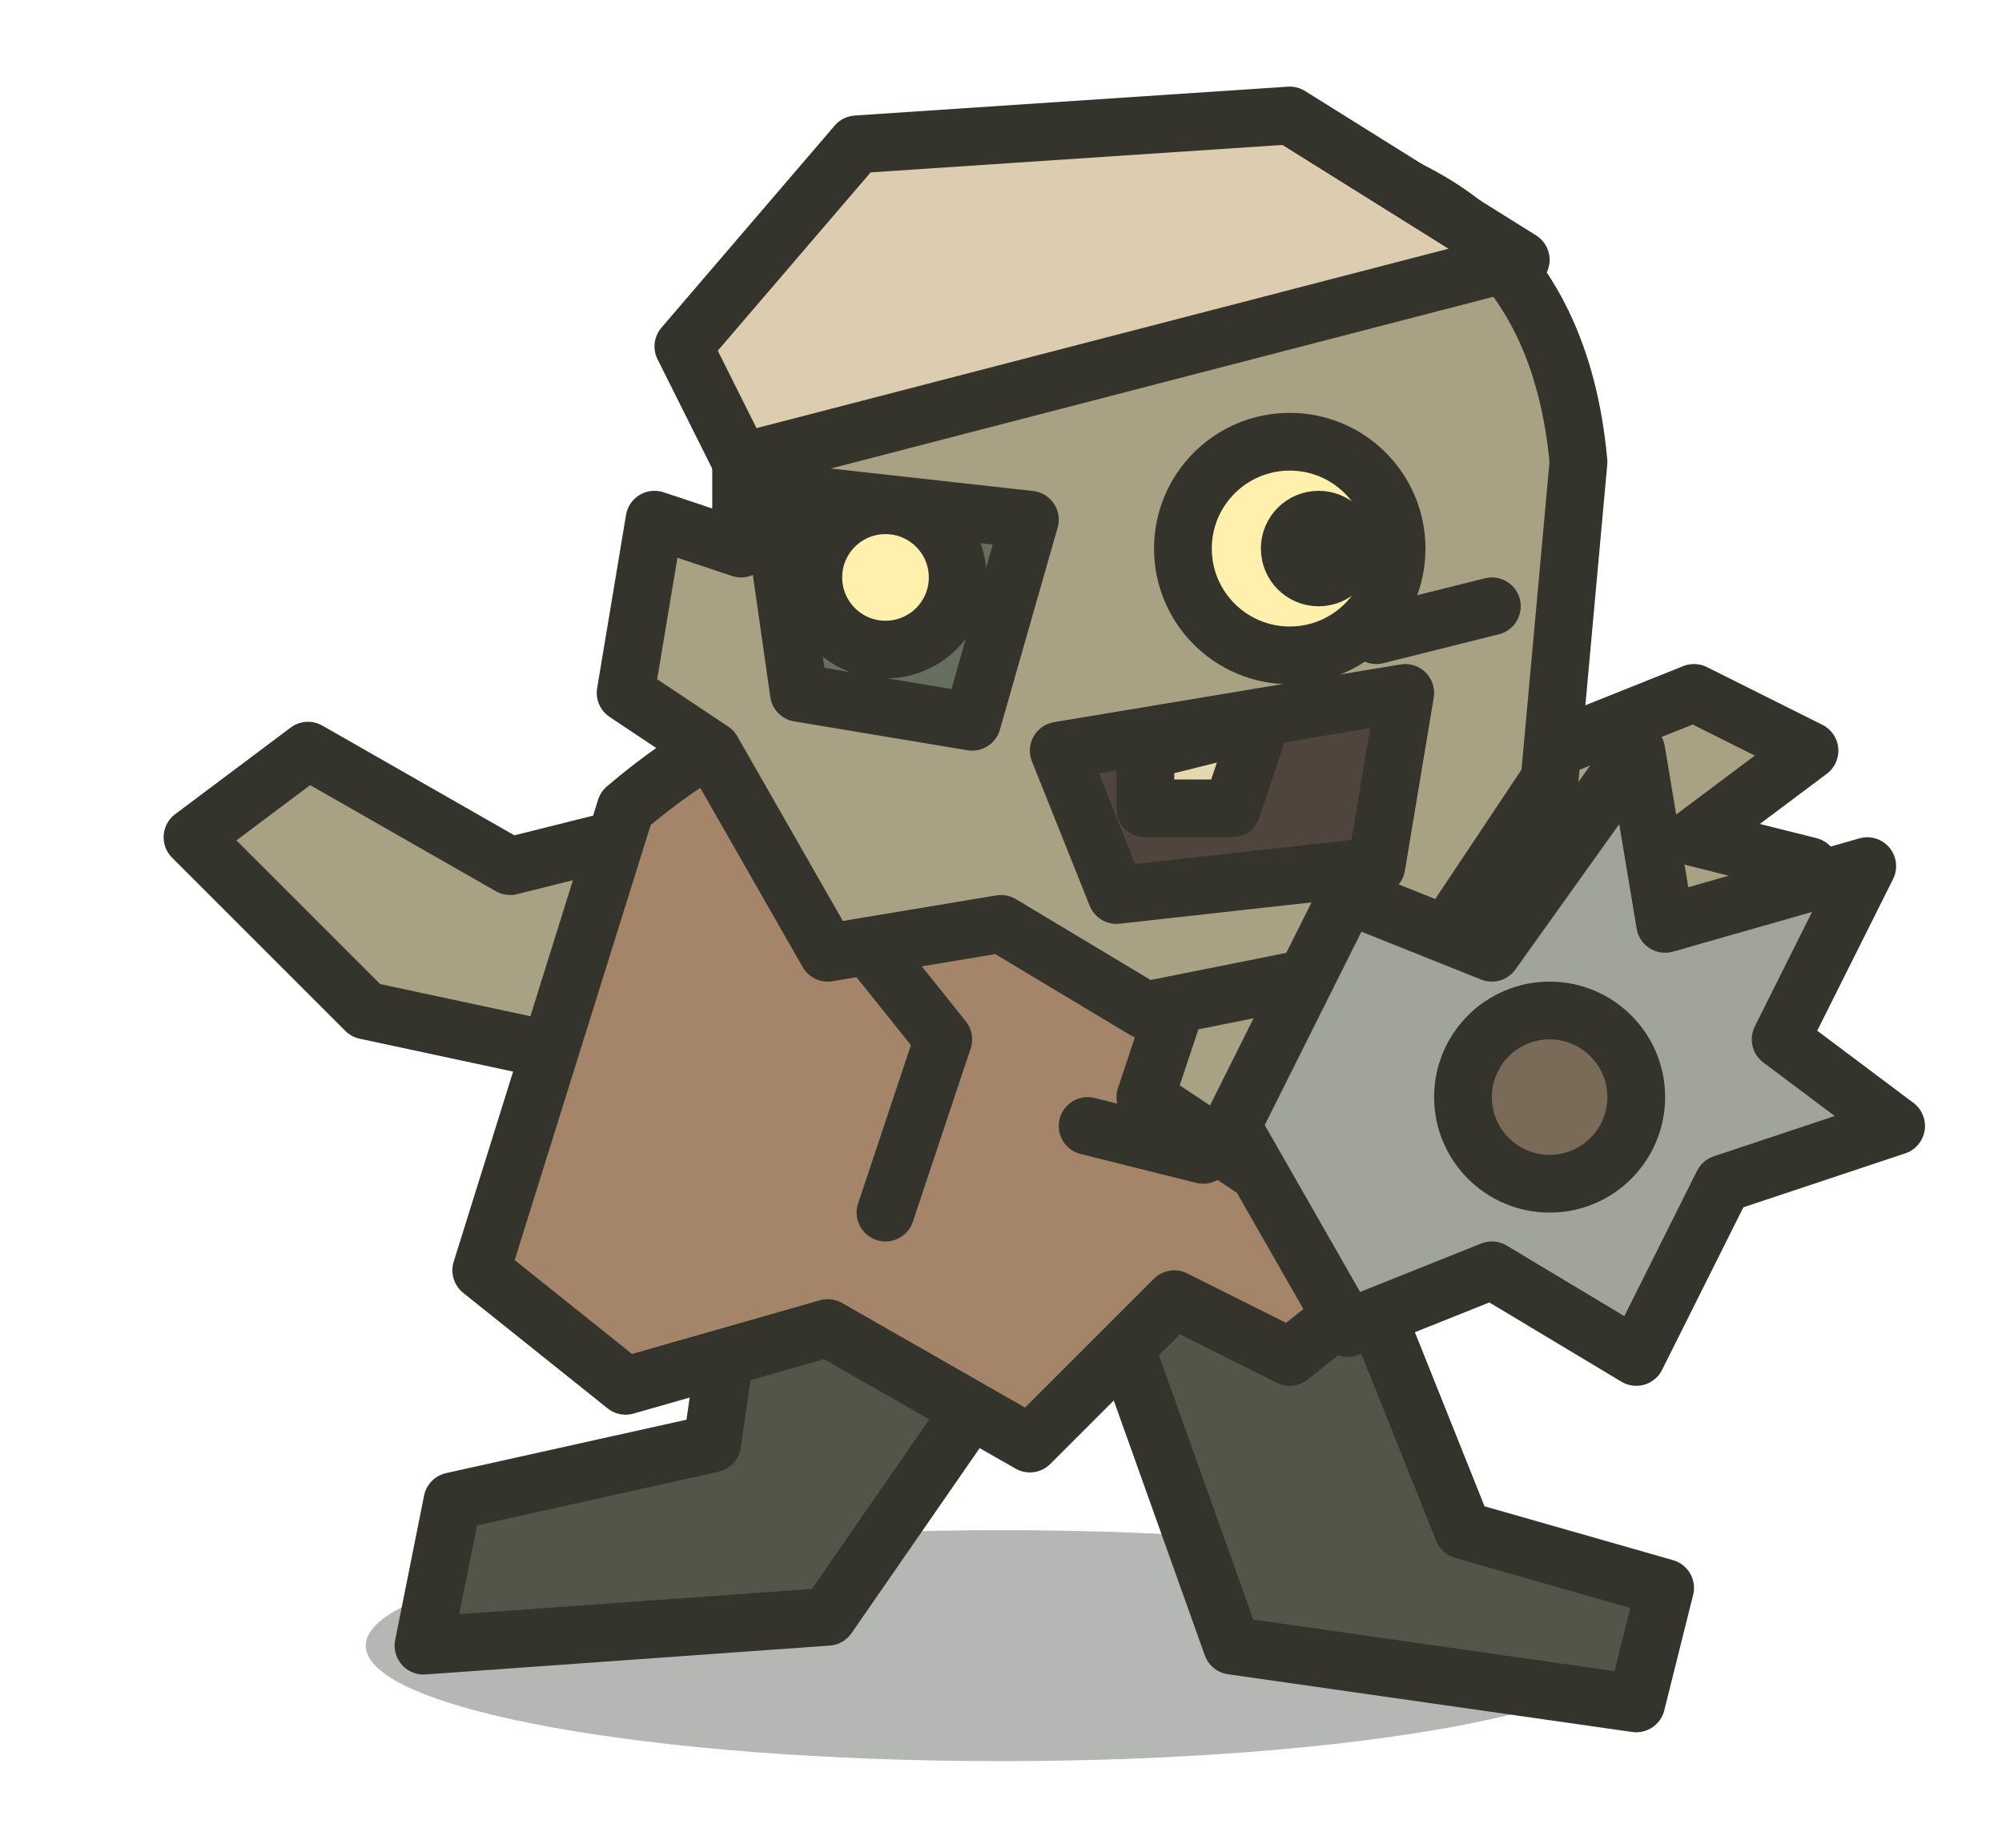
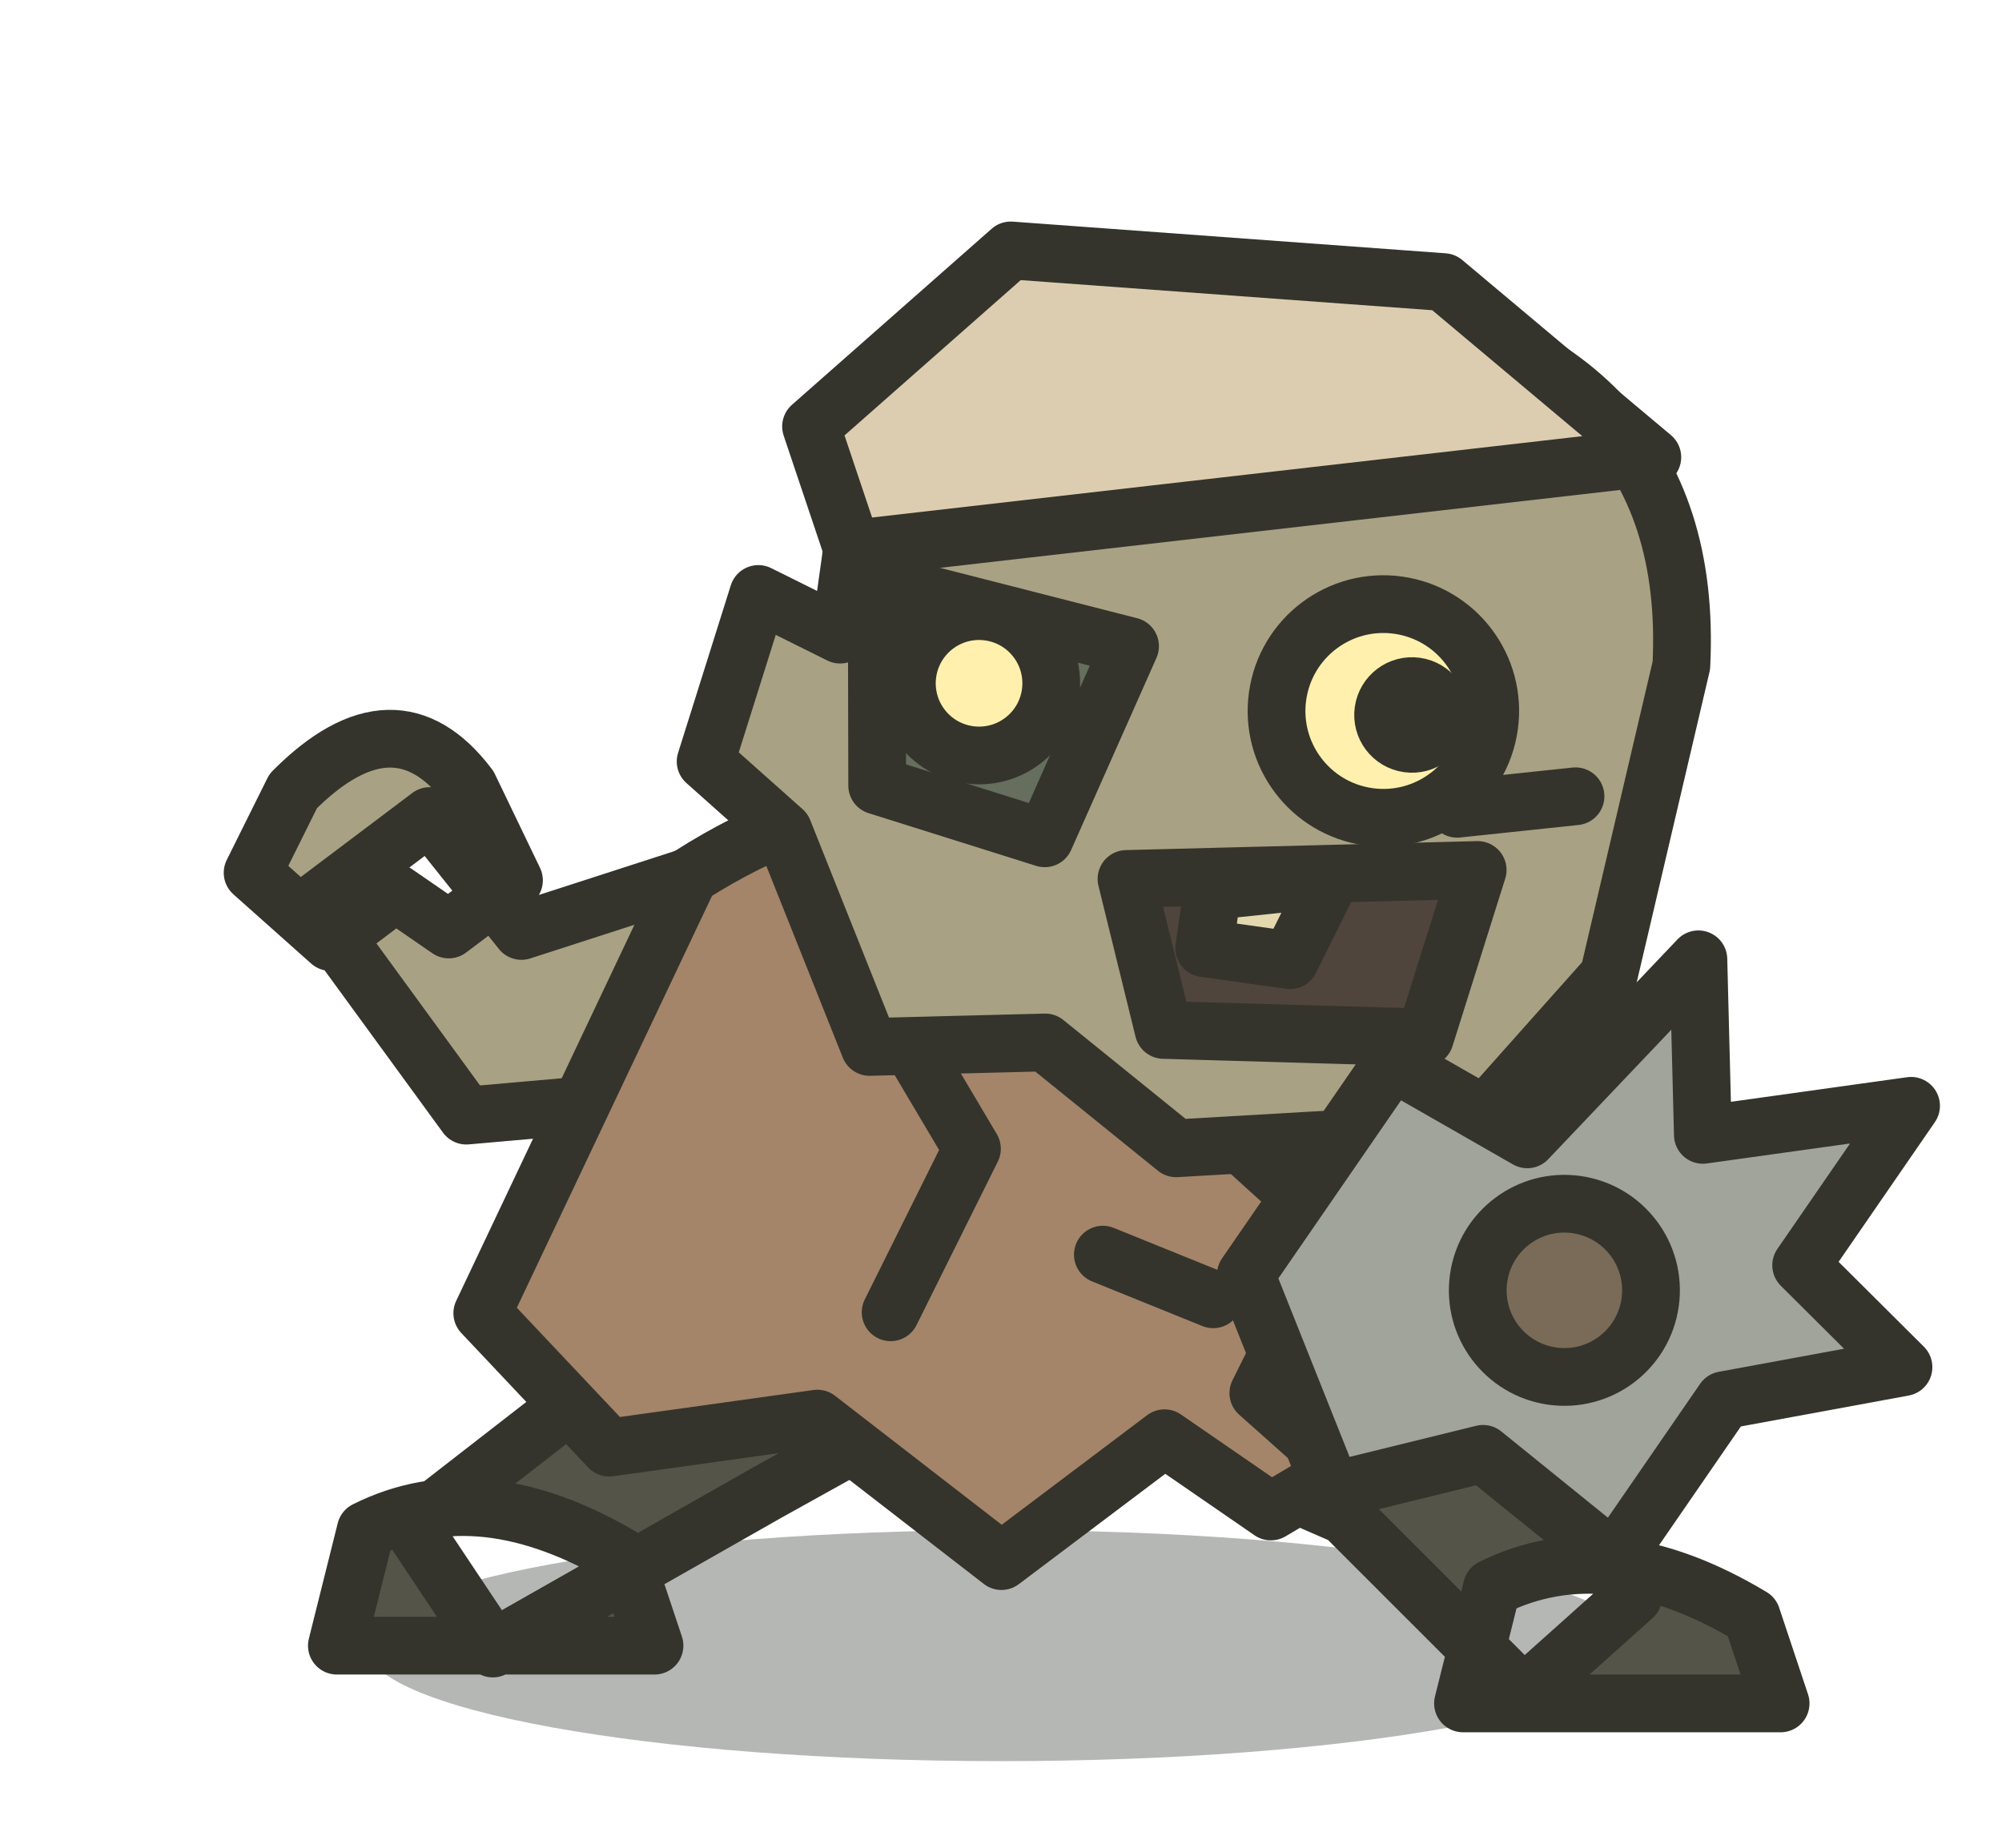
<svg xmlns="http://www.w3.org/2000/svg" width="52" height="48" viewBox="0 0 64 64">
  <ellipse cx="32" cy="57" rx="22" ry="4" fill="#252b27" opacity=".34" />
  <g stroke="#34342c" stroke-width="2" stroke-linecap="round" stroke-linejoin="round">
-     <path d="M23 43h12l-9 13-14 1 1-5 9-2zm12 0h9l4 10 7 2-1 4-14-2z" fill="#555449" />
-     <path d="M23 28l-8 2-7-4-4 3 6 6 14 3z" fill="#a8a183" />
-     <path d="M19 28q7-6 16-4l10 5 2 14-5 4-4-2-5 5-7-4-7 2-5-4z" fill="#a48569" />
-     <path d="m26 31 4 5-2 6m7-3 4 1" fill="none" />
-     <path d="M40 29l7 2 4-5 5-2 4 2-4 3 4 1-4 4-6 1-7 7-6-4z" fill="#a8a183" />
-     <g transform="translate(3 0)">
-       <path d="M20 13q1-8 15-8 13 0 14 11l-1 11-4 6-10 2-5-3-6 1-4-7-3-2 1-6 3 1z" fill="#a8a183" />
-       <path d="M21 17l9 1-2 7-6-1z" fill="#666e5e" />
-       <circle cx="25" cy="20" r="2.5" fill="#fff0ad" />
-       <circle cx="39" cy="19" r="3.7" fill="#fff0ad" />
-       <circle cx="40" cy="19" r="1" fill="#403e34" />
-       <path d="M31 26l12-2-1 6-9 1z" fill="#50453c" />
-       <path d="m34 26 4-1-1 3-3 0z" fill="#e3d8ae" />
-       <path d="m19 13 5 1m18 8 4-1" fill="none" />
-       <path d="m18 12 6-7 15-1 8 5-27 7z" fill="#ddcdb0" />
+     <path d="M23.6,42.8 20.1,46.3 11.6,52.9 14.4,57.1 23.9,51.7 28.4,49.2ZM37.0,49.5 43.9,52.5 50.1,58.7 53.9,55.3 48.1,47.5 41.0,42.5ZM10,53q4-2 9,1l1,3h-11zM49,55q4-2 9,1l1,3h-11z" fill="#555449" />
+     <g transform="translate(0 4) rotate(8 32 43)">
+       <path d="M20.7,27.2 13.5,30.7 9.8,27.2 6.2,30.8 12.5,37.3 23.3,34.8ZM5,27q3-4 6-1l2,3-2,2-2-1-2,2-3-2z" fill="#a8a183" />
+       <path d="M19 28q7-6 16-4l10 5 2 14-5 4-4-2-5 5-7-4-7 2-5-4z" fill="#a48569" />
+       <path d="m26 31 4 5-2 6m7-3 4 1" fill="none" />
+       <path d="M38.4,34.0 45.9,39.1 43.2,40.2 46.8,43.8 52.1,36.9 43.6,28.0ZM42,40q3-4 6-1l2,3-2,2-2-1-2,2-3-2z" fill="#a8a183" />
+       <g transform="translate(3 0)">
+         <path d="M20 13q1-8 15-8 13 0 14 11l-1 11-4 6-10 2-5-3-6 1-4-7-3-2 1-6 3 1z" fill="#a8a183" />
+         <path d="M21 17l9 1-2 7-6-1z" fill="#666e5e" />
+         <circle cx="25" cy="20" r="2.5" fill="#fff0ad" />
+         <circle cx="39" cy="19" r="3.7" fill="#fff0ad" />
+         <circle cx="40" cy="19" r="1" fill="#403e34" />
+         <path d="M31 26l12-2-1 6-9 1z" fill="#50453c" />
+         <path d="m34 26 4-1-1 3-3 0z" fill="#e3d8ae" />
+         <path d="m19 13 5 1m18 8 4-1" fill="none" />
+         <path d="m18 12 6-7 15-1 8 5-27 7z" fill="#ddcdb0" />
+       </g>
+       <path d="m40 39 4-8 5 2 5-7 1 6 7-2-3 6 4 3-6 2-3 6-5-3-5 2z" fill="#a1a49a" />
+       <circle cx="51" cy="38" r="3" fill="#796b57" />
    </g>
-     <path d="m40 39 4-8 5 2 5-7 1 6 7-2-3 6 4 3-6 2-3 6-5-3-5 2z" fill="#a1a49a" />
-     <circle cx="51" cy="38" r="3" fill="#796b57" />
  </g>
</svg>
